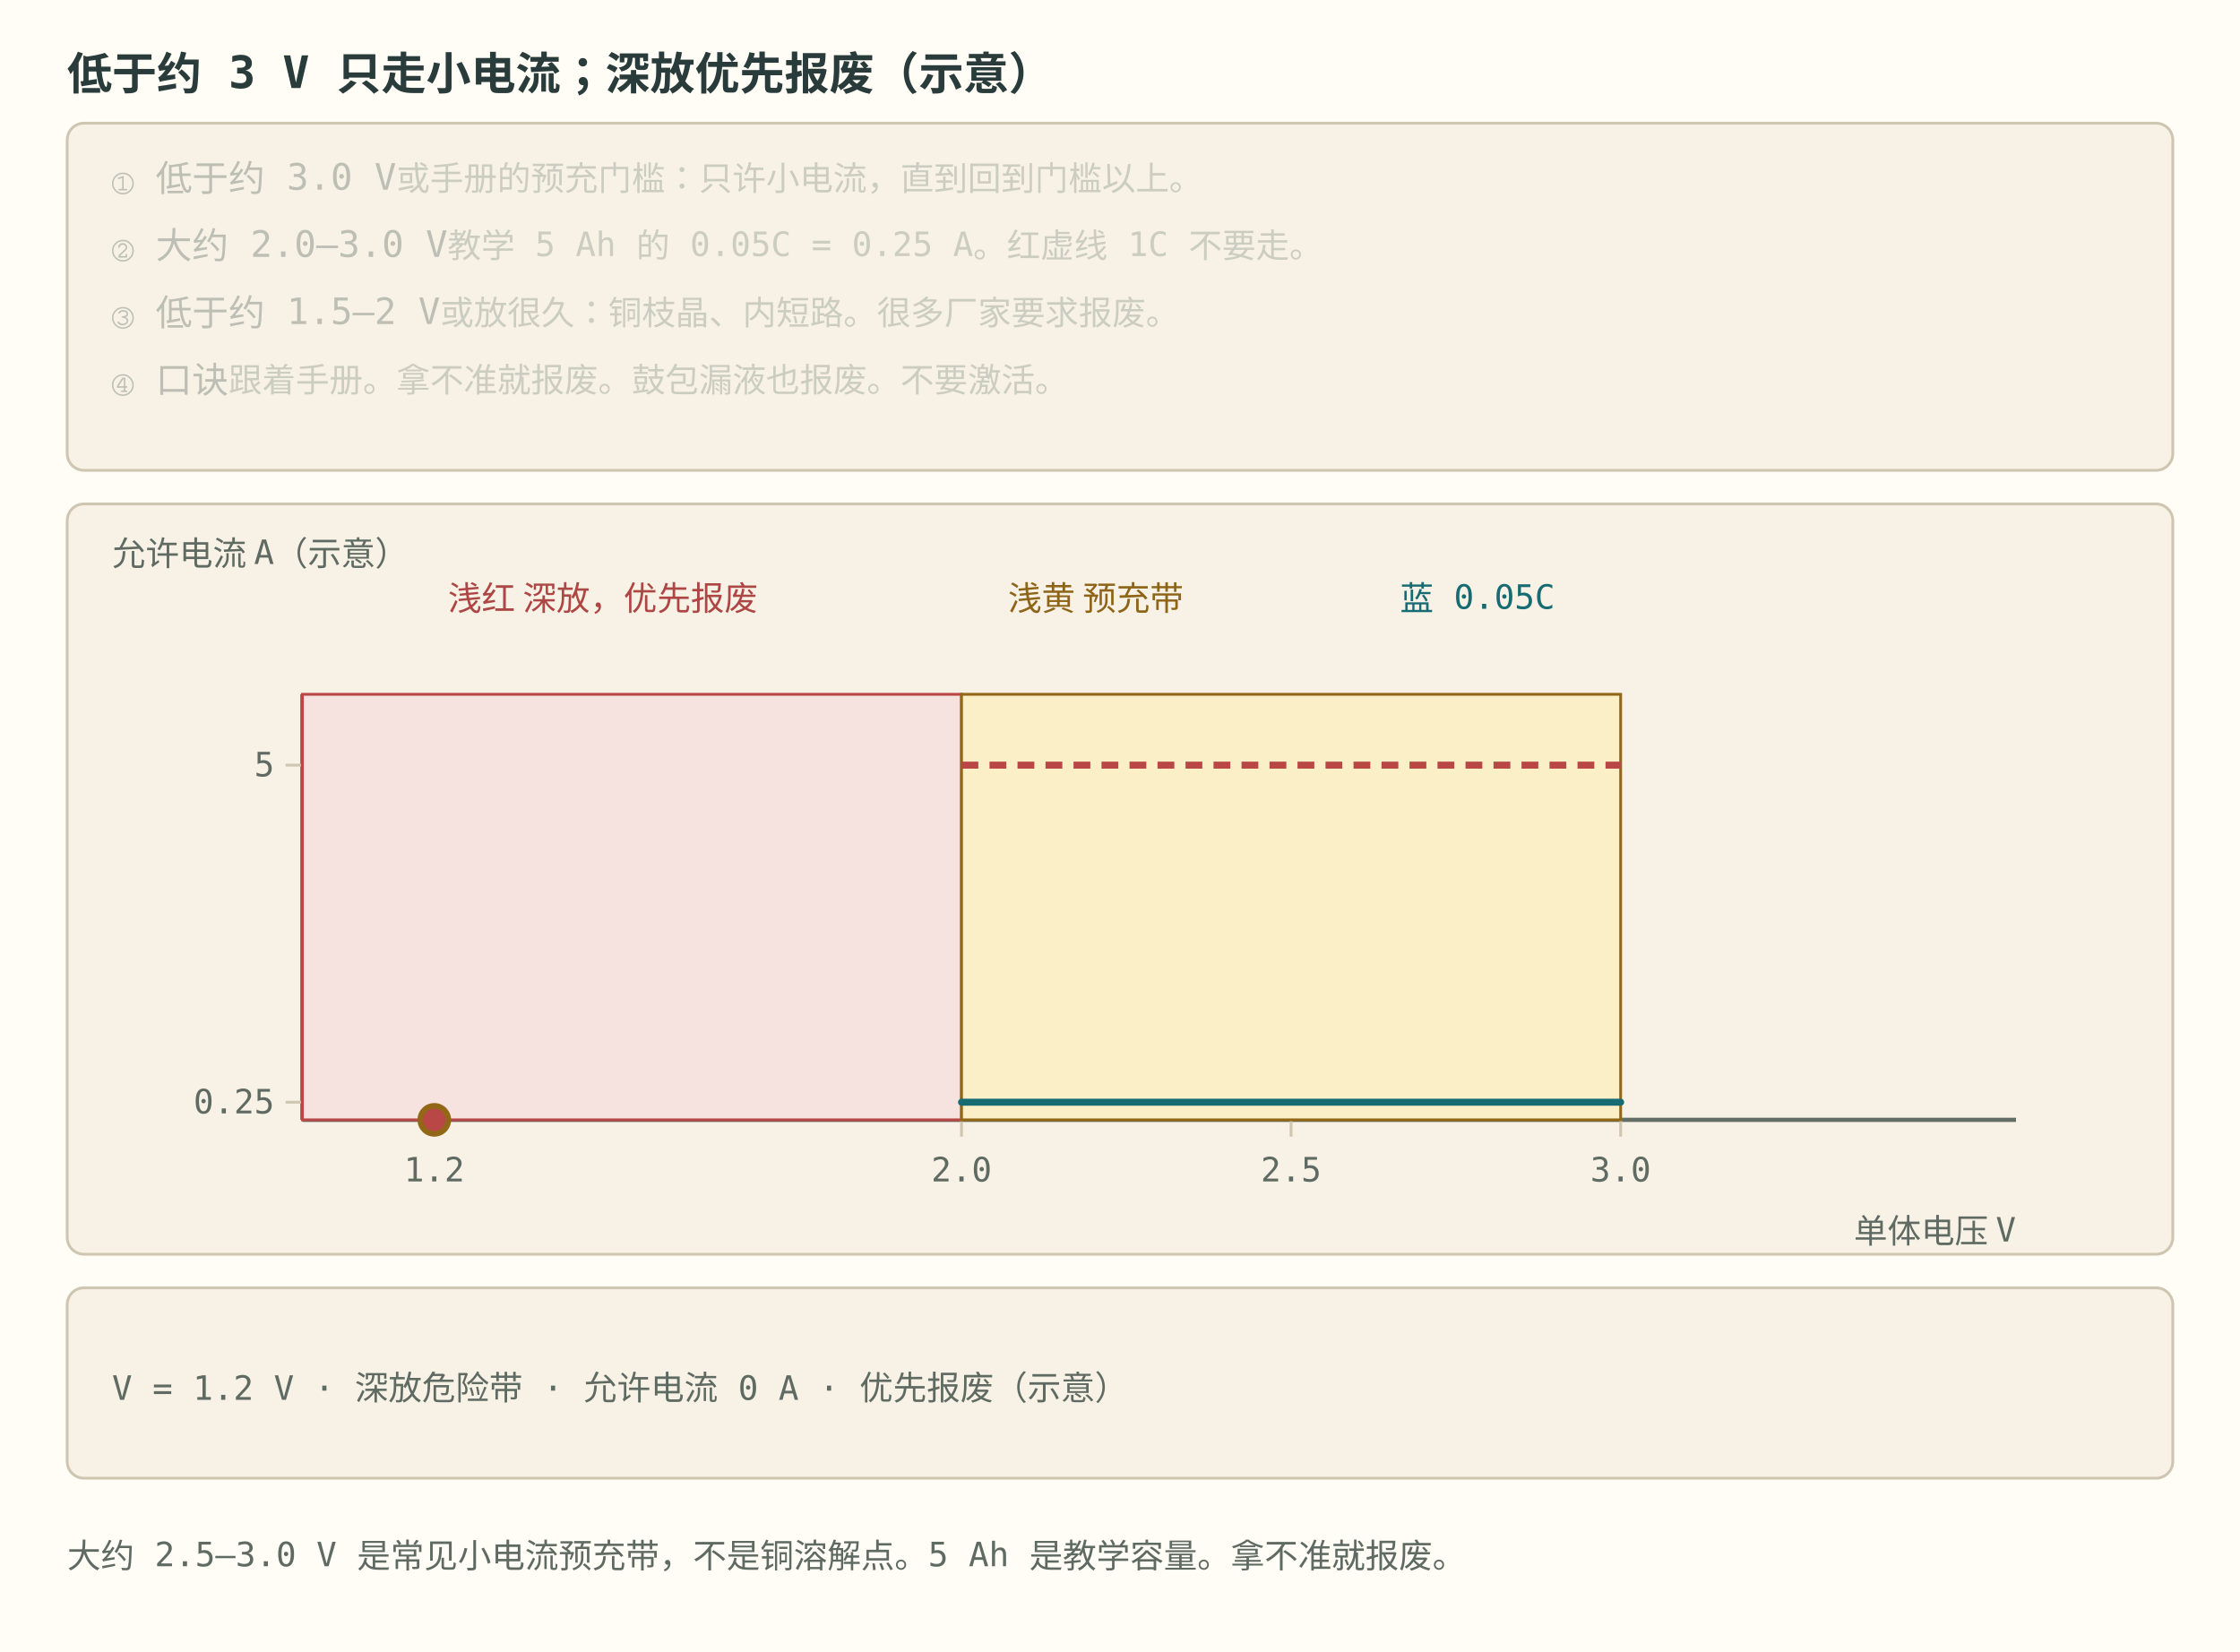
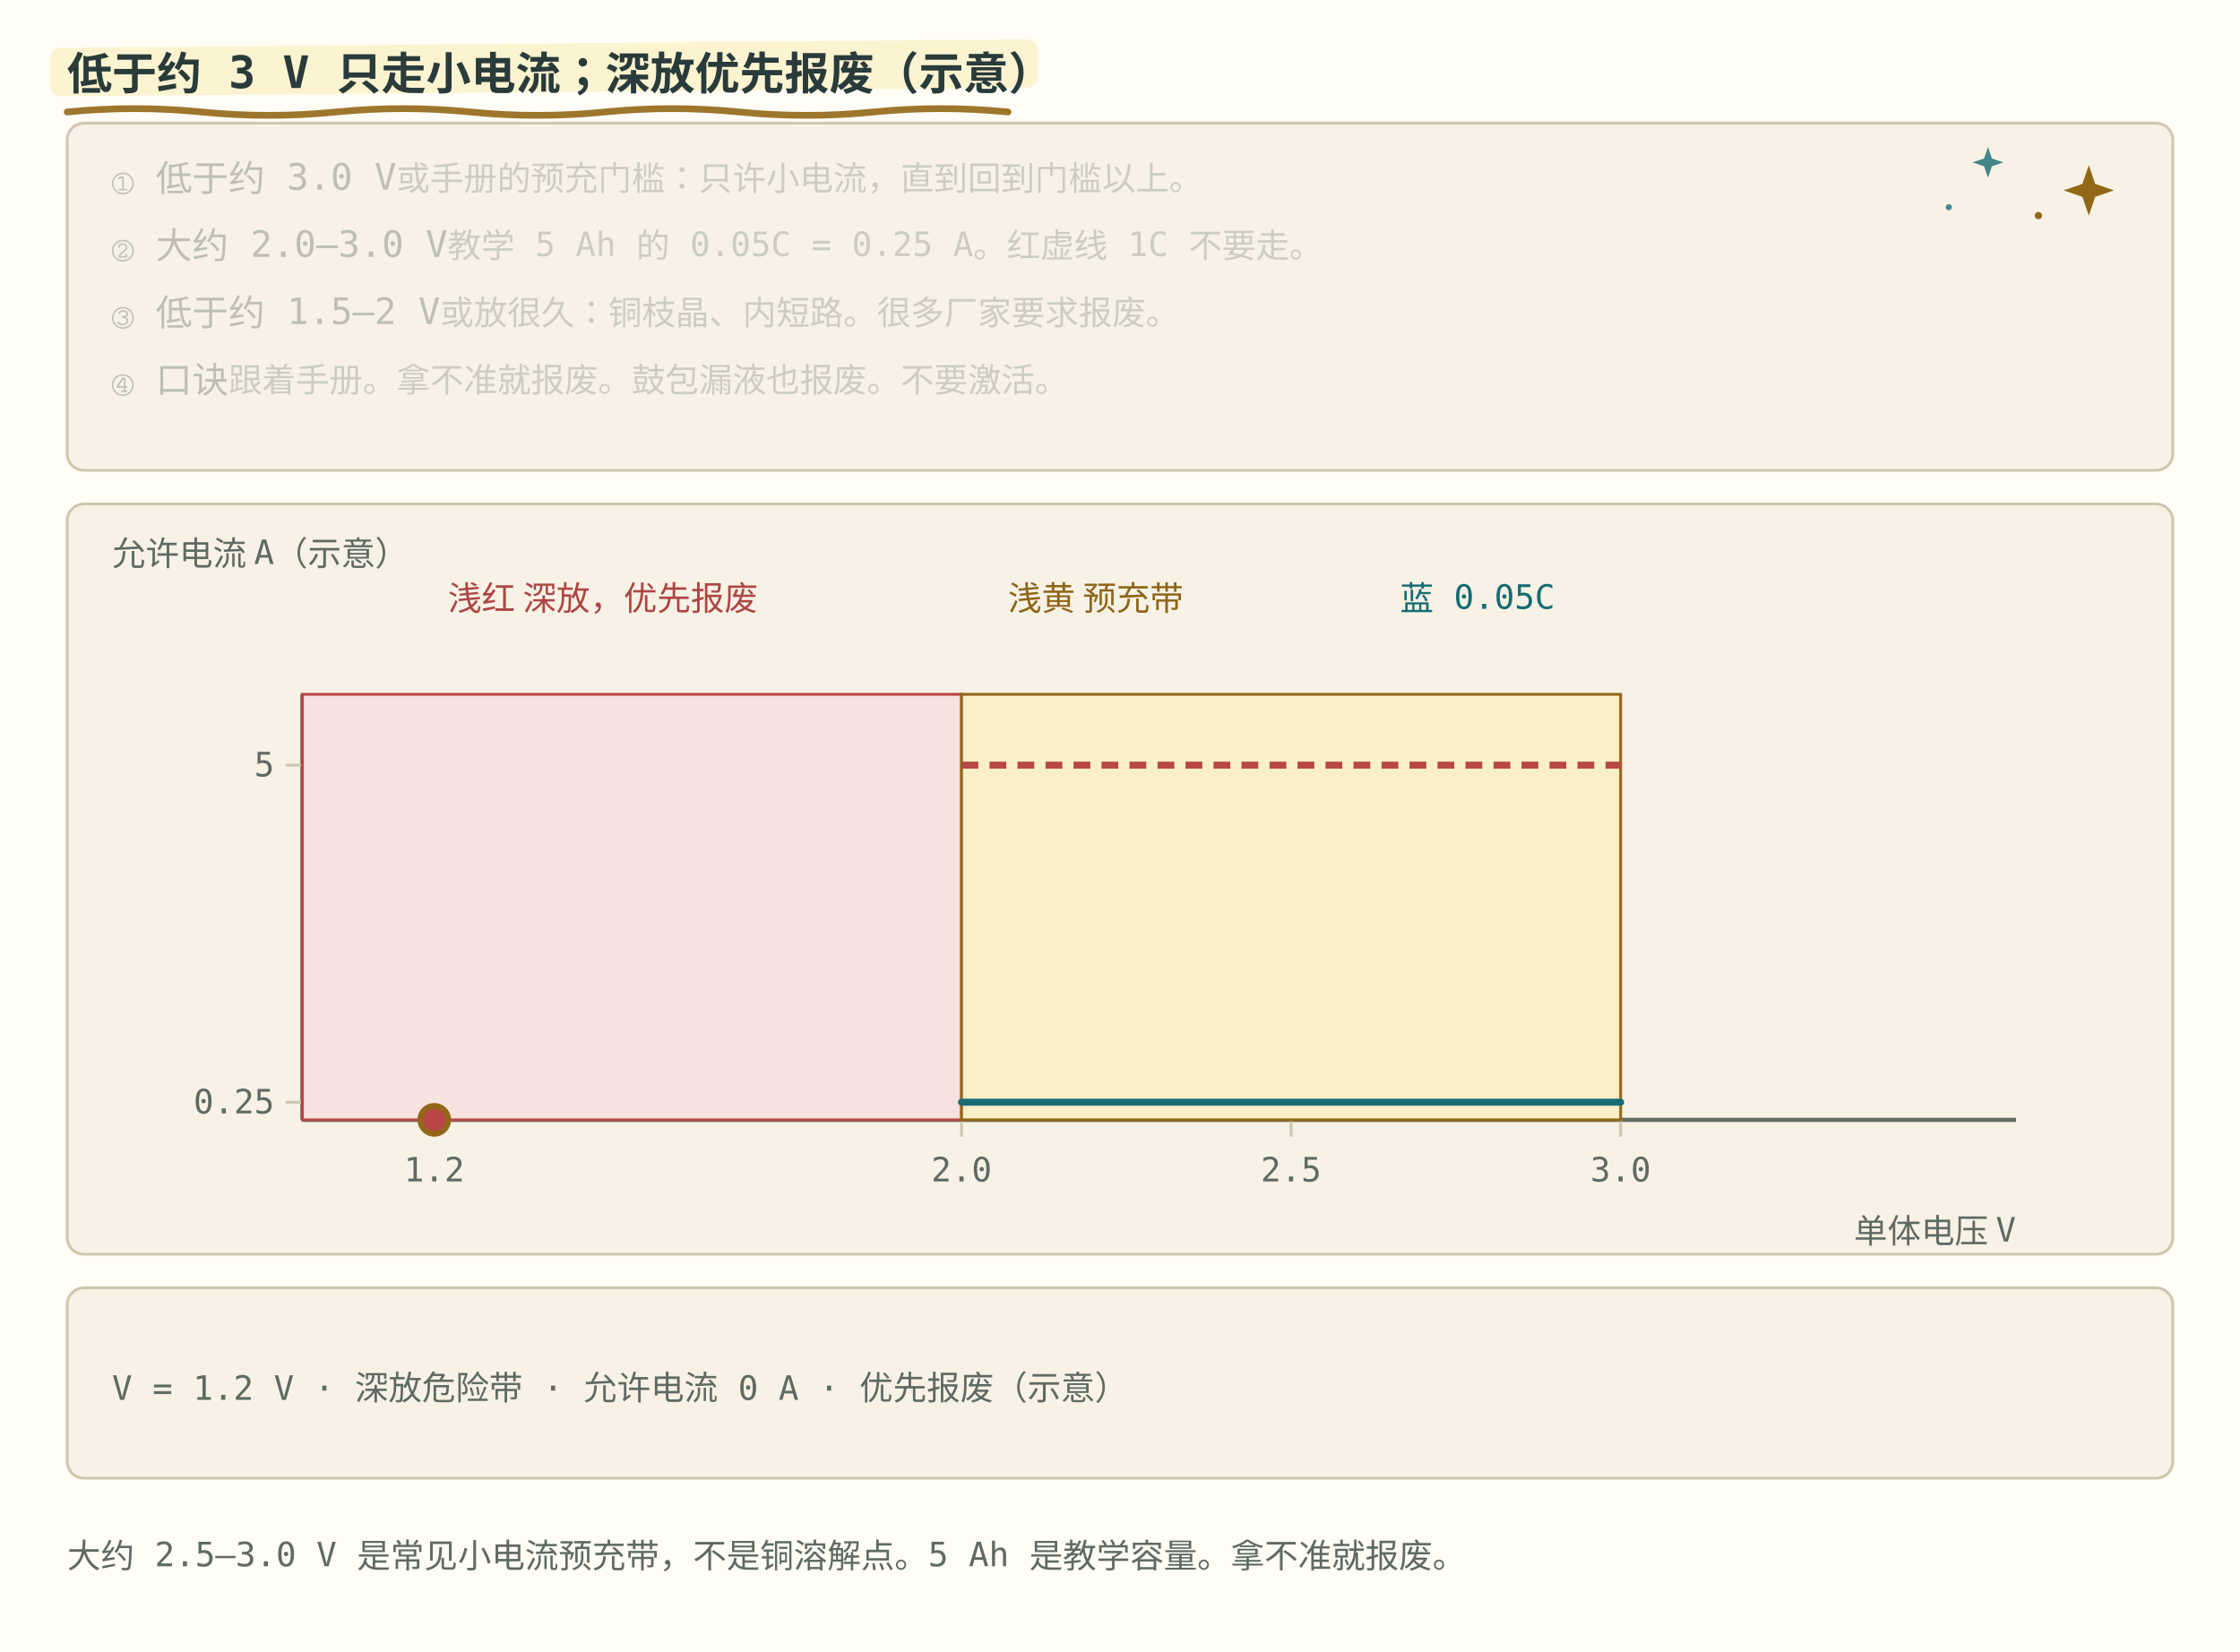
<svg xmlns="http://www.w3.org/2000/svg" viewBox="0 0 800 590" role="img" font-family="ui-monospace, Consolas, monospace">
  <style>
    .bg { fill: #fffdf5; }
    .panel { fill: #f7f2e5; stroke: #cfc6b2; }
    .axis { stroke: #626d65; stroke-width: 1.5; fill: none; }
    .grid { stroke: #cfc6b2; stroke-width: 1; fill: none; }
    .txt { fill: #293b3a; font-size: 13px; }
    .small { fill: #5f6a63; font-size: 12px; }
    .title { fill: #293b3a; font-size: 16px; font-weight: bold; }
    .hi { fill: #176b73; }
    .warn { fill: #ad4644; }
    .ok { fill: #36775e; }
    .gold { fill: #8e6518; }
    .lineb { stroke: #176b73; stroke-width: 2.5; fill: none; }
    .liner { stroke: #b84745; stroke-width: 2.5; fill: none; }
    .lineg { stroke: #377b60; stroke-width: 2.2; fill: none; stroke-dasharray: 6 4; }
    .liney { stroke: #926717; stroke-width: 2.2; fill: none; }
    .linek { stroke: #626d65; stroke-width: 2.2; fill: none; stroke-dasharray: 7 4; }
    .dotb { fill: #176b73; }
    .dotr { fill: #b84745; }
    .dotg { fill: #377b60; }
    .doty { fill: #926717; }
    .boxb { fill: #e4f0df; stroke: #176b73; }
    .boxy { fill: #fbefc7; stroke: #926717; }
    .boxr { fill: #f6e2df; stroke: #b84745; }
    @media (prefers-color-scheme: dark) {
      .bg { fill: #192727; }
      .panel { fill: #223333; stroke: #496160; }
      .axis { stroke: #b0beb3; }
      .grid { stroke: #496160; }
      .txt { fill: #edf0e5; }
      .small { fill: #b0beb3; }
      .title { fill: #edf0e5; }
      .hi { fill: #7ec5c5; }
      .warn { fill: #f39b91; }
      .ok { fill: #8fc7a2; }
      .gold { fill: #dfbd78; }
      .lineb { stroke: #7ec5c5; }
      .liner { stroke: #f39b91; }
      .lineg { stroke: #8fc7a2; }
      .liney { stroke: #dfbd78; }
      .linek { stroke: #b0beb3; }
      .dotb { fill: #7ec5c5; }
      .dotr { fill: #f39b91; }
      .dotg { fill: #8fc7a2; }
      .doty { fill: #dfbd78; }
      .boxb { fill: #293f35; stroke: #7ec5c5; }
      .boxy { fill: #453e2b; stroke: #dfbd78; }
      .boxr { fill: #483336; stroke: #f39b91; }
    }
  </style>
+   <style id="bms-motion">
+     /* bms-motion: 手帐式动效注记（纯装饰，不改技术几何与既有 SMIL 时序） */
+     .bms-marker { fill: #fbefc7; opacity: .78; }
+     .bms-under { fill: none; stroke: #926717; stroke-width: 2.4; stroke-linecap: round; opacity: .9; }
+     .bms-spark-line { fill: none; stroke: #926717; stroke-width: 1.9; stroke-linecap: round; }
+     .bms-spark-fill { fill: #926717; }
+     .bms-spark-soft { fill: #176b73; opacity: .8; }
+     .bms-sticker { fill: none; stroke: #926717; stroke-width: 2; stroke-dasharray: 7 5; stroke-linecap: round; opacity: .85; }
+     .bms-halo { fill: none; stroke: #926717; stroke-width: 2; }
+     .bms-marker, .bms-under, .bms-sticker, .bms-halo,
+     .bms-spark, .bms-success, .bms-doodle { pointer-events: none; }
+     circle:has(&gt; animateMotion) { filter: drop-shadow(0 0 2px rgba(146,103,23,.5)) drop-shadow(0 0 5px rgba(196,145,52,.45)); }
+     rect:has(&gt; animateMotion) { filter: drop-shadow(0 0 3px rgba(196,145,52,.75)); }
+     g:has(&gt; circle):has(&gt; path.stroke-check) { filter: drop-shadow(0 0 5px rgba(55,123,96,.5)); }
+     @media (prefers-color-scheme: dark) {
+       .bms-marker { fill: #453e2b; opacity: .85; }
+       .bms-under { stroke: #dfbd78; }
+       .bms-spark-line { stroke: #dfbd78; }
+       .bms-spark-fill { fill: #dfbd78; }
+       .bms-spark-soft { fill: #7ec5c5; }
+       .bms-sticker { stroke: #dfbd78; }
+       .bms-halo { stroke: #dfbd78; }
+       circle:has(&gt; animateMotion) { filter: drop-shadow(0 0 2px rgba(223,189,120,.8)) drop-shadow(0 0 7px rgba(223,189,120,.9)); }
+       rect:has(&gt; animateMotion) { filter: drop-shadow(0 0 6px rgba(223,189,120,.8)); }
+       g:has(&gt; circle):has(&gt; path.stroke-check) { filter: drop-shadow(0 0 6px rgba(143,199,162,.7)); }
+     }
+     @media (prefers-reduced-motion: reduce) { .bms-spark, .bms-success, .bms-doodle { display: none; } }
+ </style>
  <rect class="bg" width="800" height="590" />
+   <rect class="bms-marker" aria-hidden="true" x="18.0" y="17.1" width="352.6" height="17.3" rx="3.8" transform="rotate(-.5 18.0 25.8)" />
+   <path class="bms-under" aria-hidden="true" d="M24.0 40.0 q 24.0 -2.4 48.0 0 t 48 0 t 48 0 t 48 0 t 48 0 t 48 0 t 48 0" />
  <text class="title" x="24" y="32">低于约 3 V 只走小电流；深放优先报废（示意）</text>
  <rect class="panel" x="24" y="44" width="752" height="124" rx="6" />
+   <g class="bms-doodle" aria-hidden="true" transform="translate(746.0 68.0)">
+     <animateTransform attributeName="transform" type="rotate" values="-6;7;-6" keyTimes="0;0.5;1" dur="5.4s" repeatCount="indefinite" additive="sum" />
+     <animate attributeName="opacity" values="0.62;1;0.62" keyTimes="0;0.5;1" dur="3.6s" repeatCount="indefinite" />
+     <path class="bms-spark-fill" d="M0 -9 L2.3 -2.3 L9 0 L2.3 2.3 L0 9 L-2.3 2.3 L-9 0 L-2.3 -2.3 Z" />
+   </g>
+   <g class="bms-doodle" aria-hidden="true" transform="translate(710.0 58.0)">
+     <animateTransform attributeName="transform" type="rotate" values="5;-4;5" keyTimes="0;0.5;1" dur="6.2s" repeatCount="indefinite" additive="sum" />
+     <animate attributeName="opacity" values="0.5;0.9;0.5" keyTimes="0;0.5;1" dur="4.4s" repeatCount="indefinite" />
+     <path class="bms-spark-soft" d="M0 -5.5 L1.4 -1.4 L5.5 0 L1.4 1.4 L0 5.5 L-1.4 1.4 L-5.5 0 L-1.4 -1.4 Z" />
+   </g>
+   <g class="bms-doodle" aria-hidden="true">
+     <circle class="bms-spark-fill" cx="728.0" cy="77.0" r="1.3" />
+     <circle class="bms-spark-soft" cx="696.0" cy="74.0" r="1.1" />
+   </g>
  <text class="txt" x="40" y="68" opacity="0.28">① 低于约 3.0 V<tspan class="small">　或手册的预充门槛：只许小电流，直到回到门槛以上。</tspan>
    <animate attributeName="opacity" values="1;1;0.28;0.28;0.28;0.28;0.28;0.28" calcMode="spline" keySplines="0.42 0 0.58 1;0.7 0 0.84 0;0.42 0 0.58 1;0.42 0 0.58 1;0.42 0 0.58 1;0.42 0 0.58 1;0.42 0 0.58 1" keyTimes="0;0.249;0.25;0.499;0.5;0.749;0.75;1" dur="12s" repeatCount="indefinite" />
  </text>
  <text class="txt" x="40" y="92" opacity="0.28">② 大约 2.0–3.0 V<tspan class="small">　教学 5 Ah 的 0.05C = 0.25 A。红虚线 1C 不要走。</tspan>
    <animate attributeName="opacity" values="0.28;0.28;1;1;0.28;0.28;0.28;0.28" calcMode="spline" keySplines="0.42 0 0.58 1;0.16 1 0.3 1;0.42 0 0.58 1;0.7 0 0.84 0;0.42 0 0.58 1;0.42 0 0.58 1;0.42 0 0.58 1" keyTimes="0;0.249;0.25;0.499;0.5;0.749;0.75;1" dur="12s" repeatCount="indefinite" />
  </text>
  <text class="txt" x="40" y="116" opacity="0.28">③ 低于约 1.5–2 V<tspan class="small">　或放很久：铜枝晶、内短路。很多厂家要求报废。</tspan>
    <animate attributeName="opacity" values="0.28;0.28;0.28;0.28;1;1;0.28;0.28" calcMode="spline" keySplines="0.42 0 0.58 1;0.42 0 0.58 1;0.42 0 0.58 1;0.16 1 0.3 1;0.42 0 0.58 1;0.7 0 0.84 0;0.42 0 0.58 1" keyTimes="0;0.249;0.25;0.499;0.5;0.749;0.75;1" dur="12s" repeatCount="indefinite" />
  </text>
  <text class="txt" x="40" y="140" opacity="0.28">④ 口诀<tspan class="small">　跟着手册。拿不准就报废。鼓包漏液也报废。不要激活。</tspan>
    <animate attributeName="opacity" values="0.28;0.28;0.28;0.28;0.28;0.28;1;1" calcMode="spline" keySplines="0.42 0 0.58 1;0.42 0 0.58 1;0.42 0 0.58 1;0.42 0 0.58 1;0.42 0 0.58 1;0.16 1 0.3 1;0.42 0 0.58 1" keyTimes="0;0.249;0.25;0.499;0.5;0.749;0.75;1" dur="12s" repeatCount="indefinite" />
  </text>
  <rect class="panel" x="24" y="180" width="752" height="268" rx="6" />
  <text class="small" x="40" y="202">允许电流 A（示意）</text>
  <text class="warn" x="160" y="218">浅红 深放，优先报废</text>
  <text class="gold" x="360" y="218">浅黄 预充带</text>
  <text class="hi" x="500" y="218">蓝 0.05C</text>
  <line class="axis" x1="108.0" y1="248.0" x2="108.0" y2="400.0" />
  <line class="axis" x1="108.0" y1="400.0" x2="720.0" y2="400.0" />
  <line class="grid" x1="155.1" y1="400.0" x2="155.1" y2="406.0" />
  <text class="small" x="155.1" y="422.0" text-anchor="middle">1.2</text>
  <line class="grid" x1="343.4" y1="400.0" x2="343.4" y2="406.0" />
  <text class="small" x="343.4" y="422.0" text-anchor="middle">2.0</text>
  <line class="grid" x1="461.1" y1="400.0" x2="461.1" y2="406.0" />
  <text class="small" x="461.1" y="422.0" text-anchor="middle">2.5</text>
  <line class="grid" x1="578.8" y1="400.0" x2="578.8" y2="406.0" />
  <text class="small" x="578.8" y="422.0" text-anchor="middle">3.0</text>
  <line class="grid" x1="102.0" y1="393.7" x2="108.0" y2="393.7" />
  <text class="small" x="98.0" y="397.7" text-anchor="end">0.25</text>
  <line class="grid" x1="102.0" y1="273.3" x2="108.0" y2="273.3" />
  <text class="small" x="98.0" y="277.3" text-anchor="end">5</text>
  <text class="small" x="720" y="444" text-anchor="end">单体电压 V</text>
  <rect class="boxr" x="108.0" y="248.0" width="235.4" height="152.0" />
  <rect class="boxy" x="343.4" y="248.0" width="235.4" height="152.0" />
  <polyline class="lineb" points="343.4,393.7 358.1,393.7 372.8,393.7 387.5,393.7 402.2,393.7 416.9,393.7 431.7,393.7 446.4,393.7 461.1,393.7 475.8,393.7 490.5,393.7 505.2,393.7 519.9,393.7 534.6,393.7 549.3,393.7 564.1,393.7 578.8,393.7" stroke-linejoin="round" stroke-linecap="round" />
  <line class="liner" x1="343.4" y1="273.3" x2="578.8" y2="273.3" stroke-dasharray="6 4" />
  <circle class="doty" r="6" cx="155.1" cy="400.0">
    <animate data-ease="linear" attributeName="cx" values="155.1;461.1;531.7;578.8;578.8" keyTimes="0;0.25;0.5;0.75;1" dur="12s" repeatCount="indefinite" />
    <animate data-ease="linear" attributeName="cy" values="400.0;393.7;393.7;393.7;393.7" keyTimes="0;0.25;0.5;0.75;1" dur="12s" repeatCount="indefinite" />
  </circle>
  <circle class="dotr" r="4" cx="155.1" cy="400.0">
    <animate data-ease="linear" attributeName="cx" values="155.1;461.1;531.7;578.8;578.8" keyTimes="0;0.25;0.5;0.75;1" dur="12s" repeatCount="indefinite" begin="-6s" />
    <animate data-ease="linear" attributeName="cy" values="400.0;393.7;393.7;393.7;393.7" keyTimes="0;0.25;0.5;0.75;1" dur="12s" repeatCount="indefinite" begin="-6s" />
  </circle>
  <rect class="panel" x="24" y="460" width="752" height="68" rx="6" />
  <text class="small" x="40.0" y="500.0" text-anchor="start" opacity="1">V = 1.2 V · 深放危险带 · 允许电流 0 A · 优先报废（示意）<animate attributeName="opacity" values="1;0;0;0;0" keyTimes="0;0.25;0.5;0.75;1" calcMode="discrete" dur="12s" repeatCount="indefinite" />
  </text>
  <text class="small" x="40.0" y="500.0" text-anchor="start" opacity="0">V = 2.5 V · 预充带 · 允许电流 0.25 A · 1C = 5 A，不要（示意）<animate attributeName="opacity" values="0;1;0;0;0" keyTimes="0;0.25;0.5;0.75;1" calcMode="discrete" dur="12s" repeatCount="indefinite" />
  </text>
  <text class="small" x="40.0" y="500.0" text-anchor="start" opacity="0">V = 2.8 V · 预充带 · 允许电流 0.25 A · 1C = 5 A，不要（示意）<animate attributeName="opacity" values="0;0;1;0;0" keyTimes="0;0.25;0.5;0.75;1" calcMode="discrete" dur="12s" repeatCount="indefinite" />
  </text>
  <text class="small" x="40.0" y="500.0" text-anchor="start" opacity="0">V = 3.0 V · 预充门槛 · 允许电流 0.25 A · 以上按手册（示意）<animate attributeName="opacity" values="0;0;0;1;0" keyTimes="0;0.25;0.5;0.75;1" calcMode="discrete" dur="12s" repeatCount="indefinite" />
  </text>
  <text class="small" x="24" y="560">大约 2.5–3.0 V 是常见小电流预充带，不是铜溶解点。5 Ah 是教学容量。拿不准就报废。</text>
</svg>
